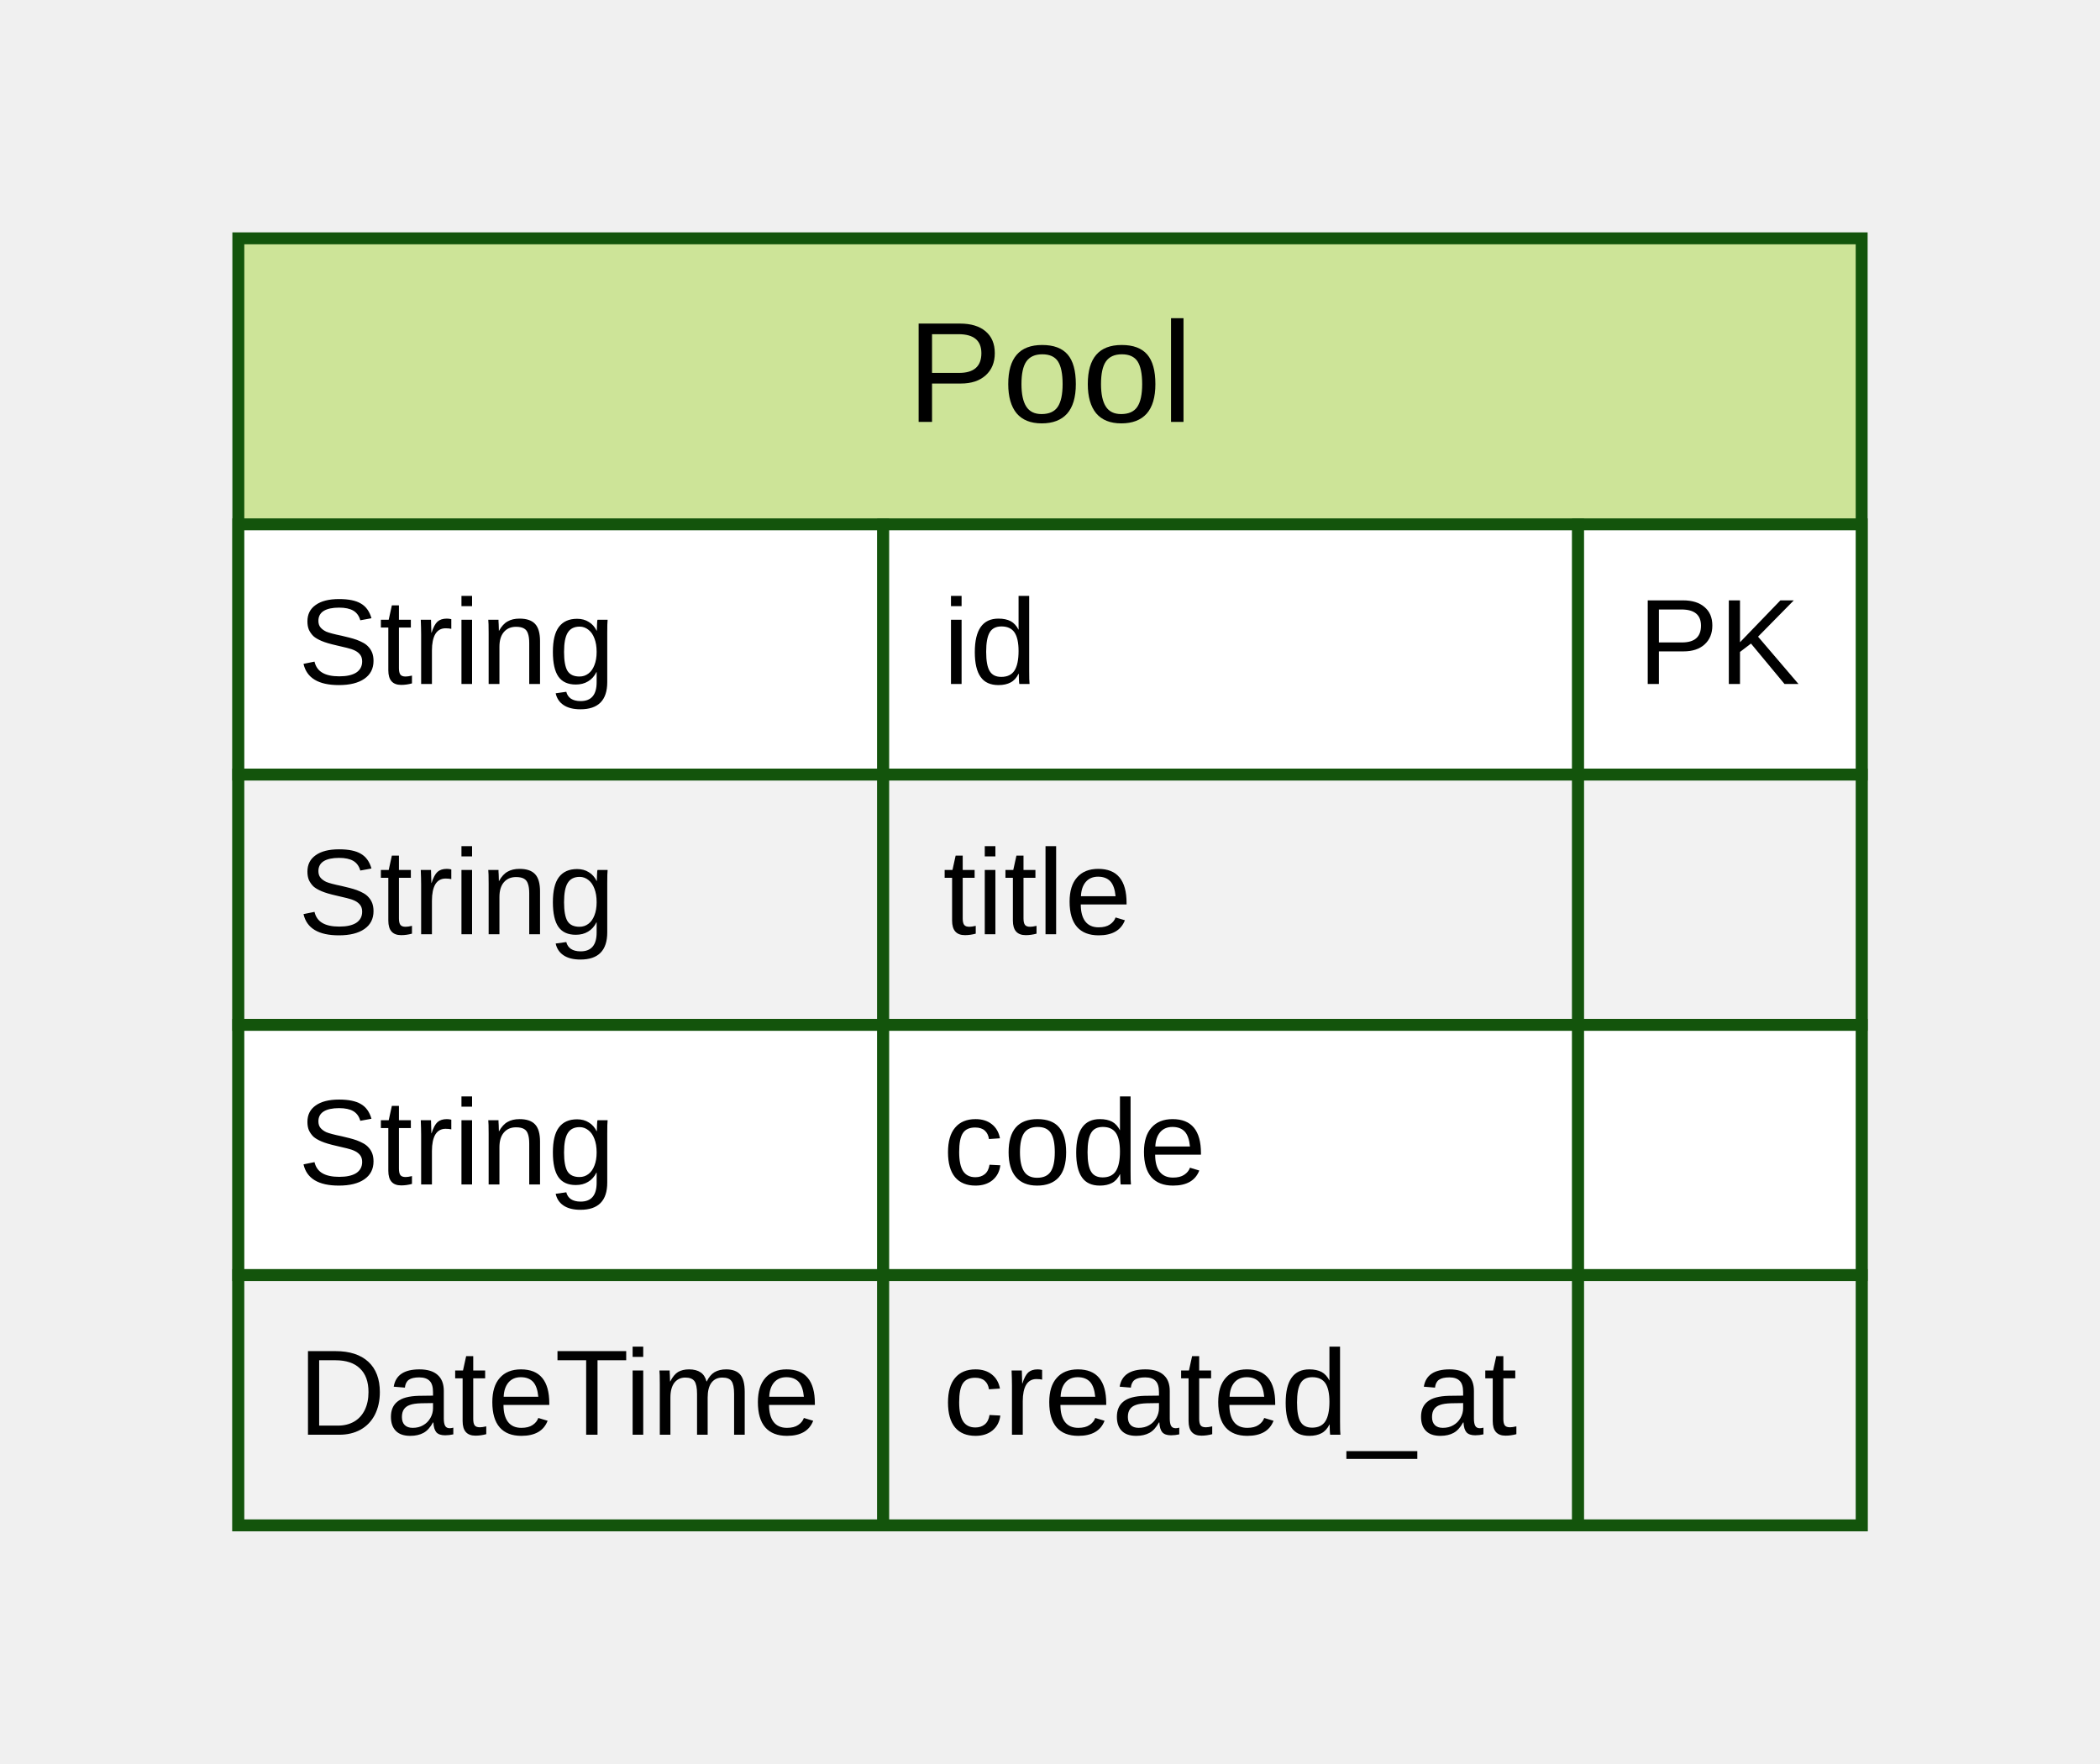
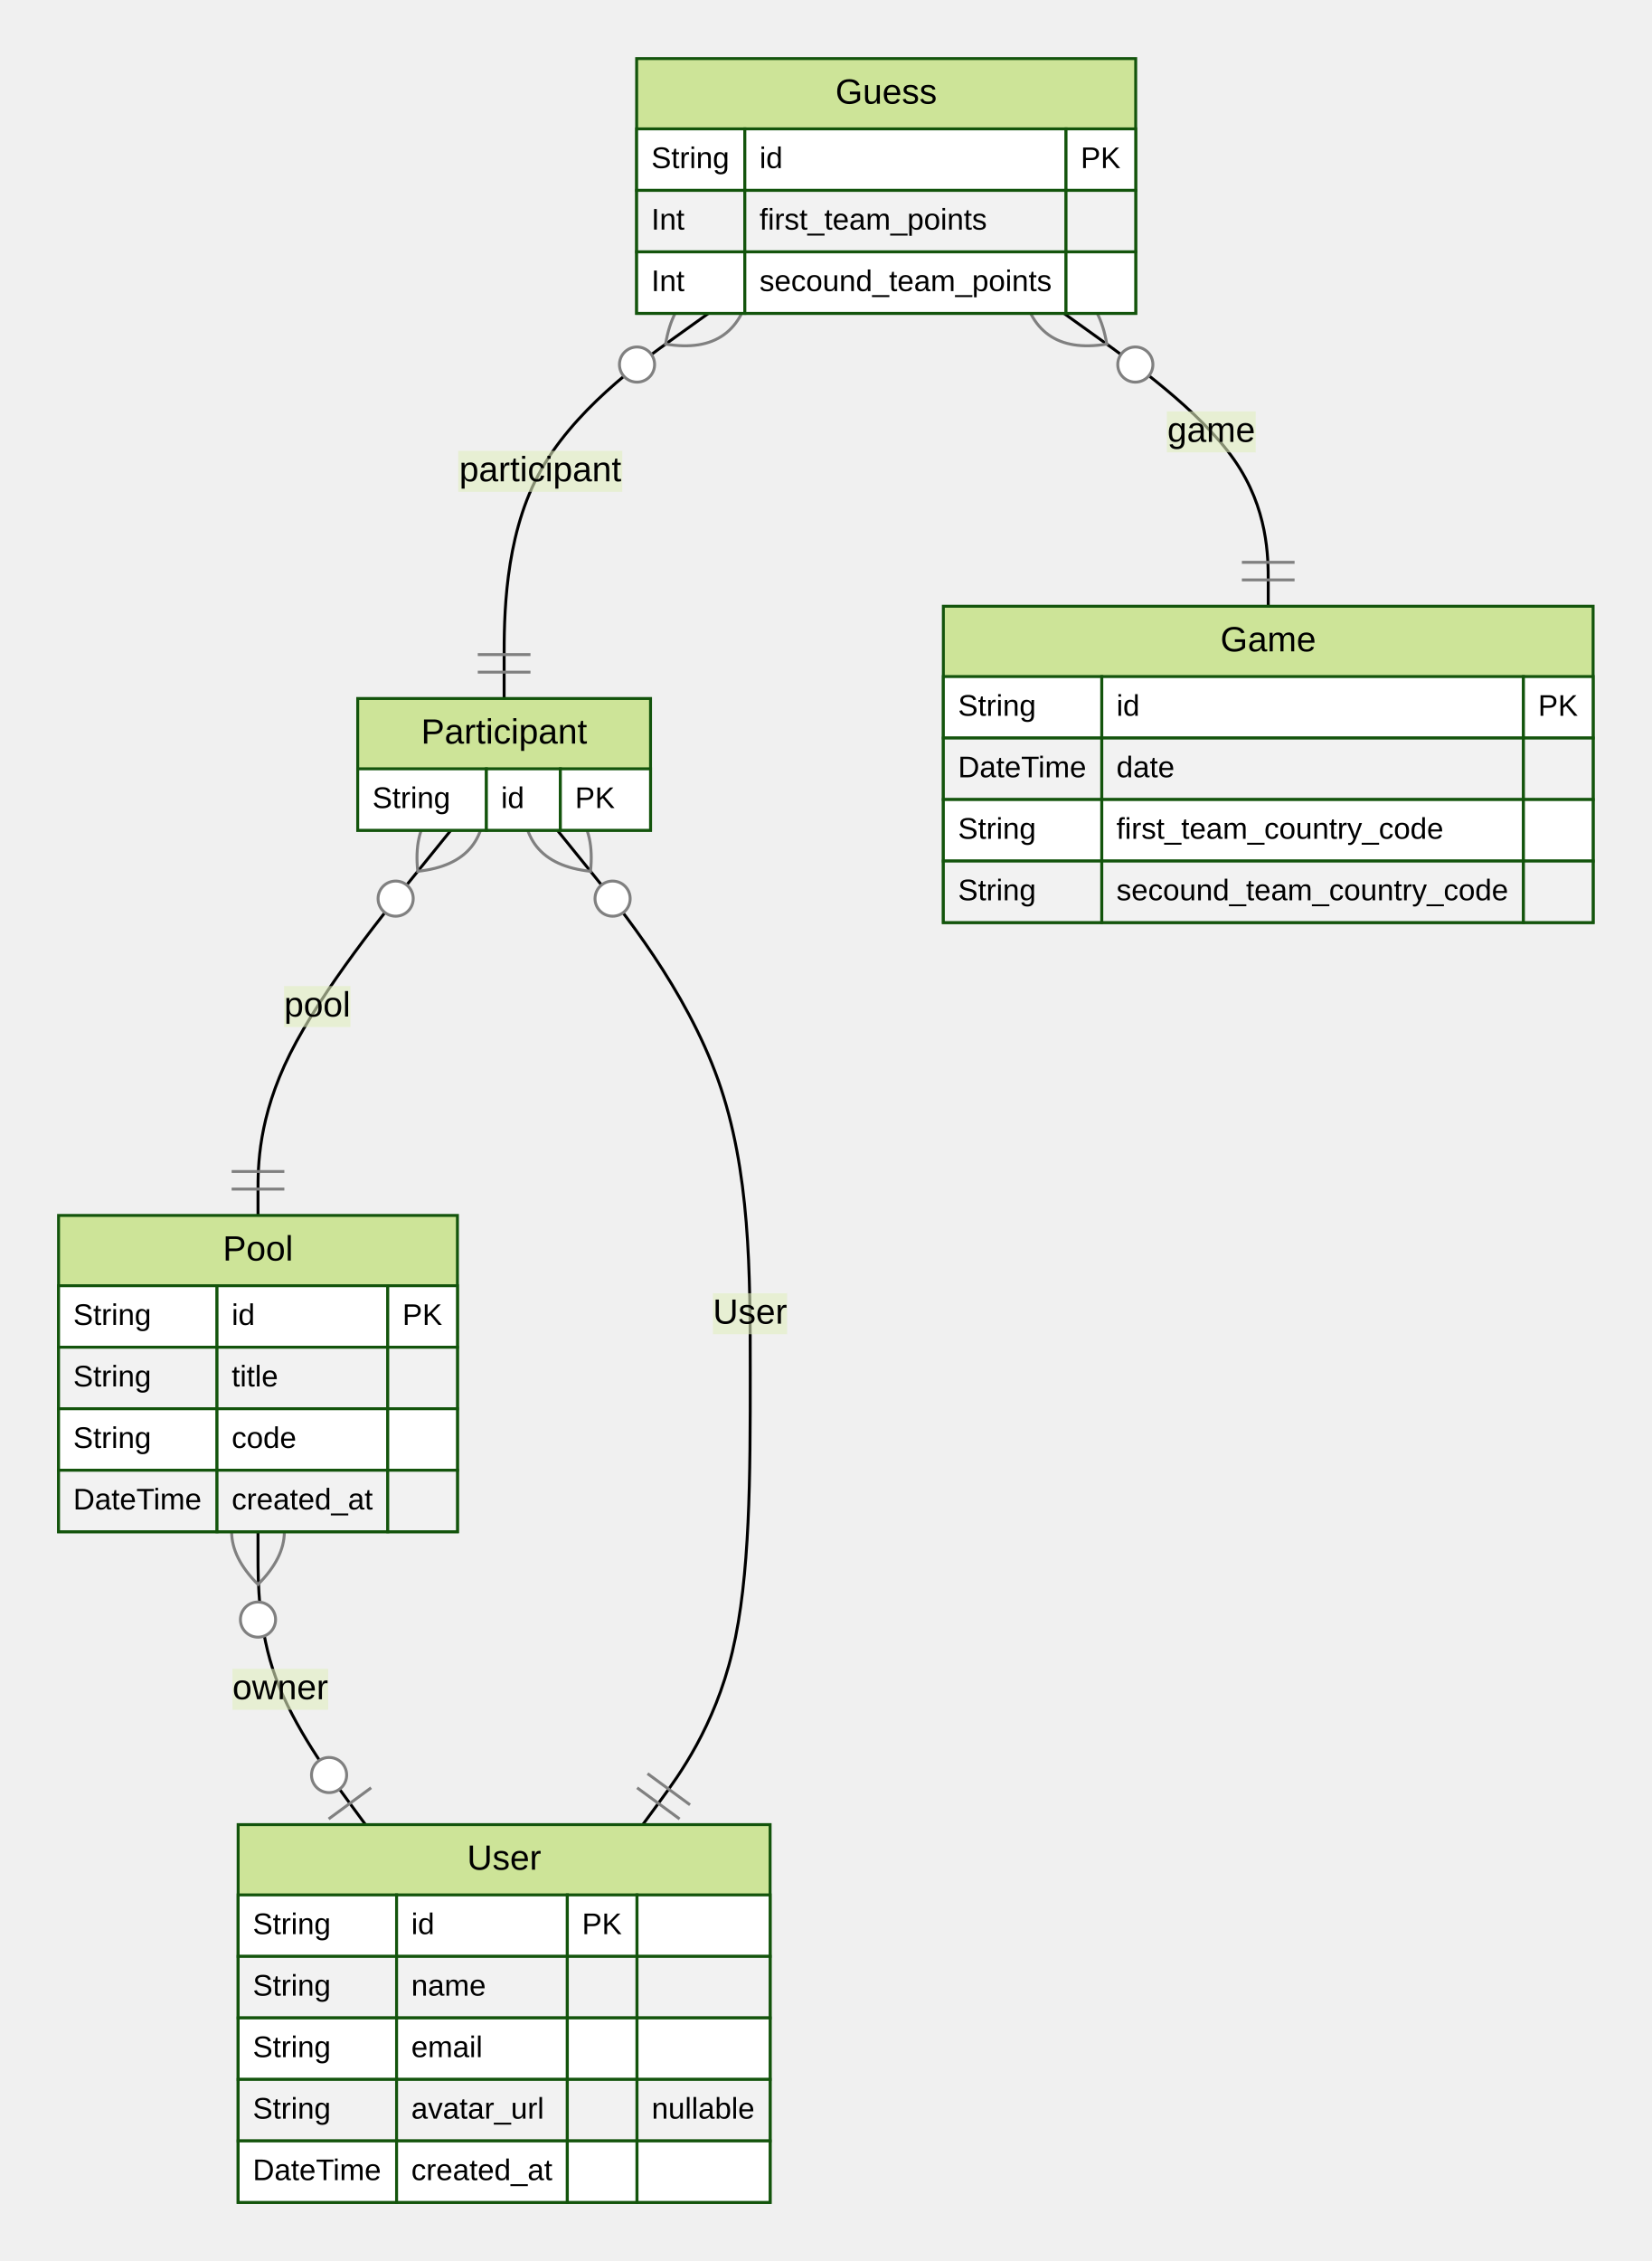
- <svg xmlns="http://www.w3.org/2000/svg" aria-labelledby="chart-title-mermaid-0 chart-desc-mermaid-0" role="img" viewBox="0 0 176.22 148" style="max-width: 176.22px; background-color: white;" width="100%" id="mermaid-0">
+ <svg xmlns="http://www.w3.org/2000/svg" aria-labelledby="chart-title-mermaid-0 chart-desc-mermaid-0" role="img" viewBox="0 0 564.068 772" style="max-width: 564.068px; background-color: white;" width="100%" id="mermaid-0">
  <style>#mermaid-0 {font-family:"trebuchet ms",verdana,arial,sans-serif;font-size:16px;fill:#000000;}#mermaid-0 .error-icon{fill:#552222;}#mermaid-0 .error-text{fill:#552222;stroke:#552222;}#mermaid-0 .edge-thickness-normal{stroke-width:2px;}#mermaid-0 .edge-thickness-thick{stroke-width:3.5px;}#mermaid-0 .edge-pattern-solid{stroke-dasharray:0;}#mermaid-0 .edge-pattern-dashed{stroke-dasharray:3;}#mermaid-0 .edge-pattern-dotted{stroke-dasharray:2;}#mermaid-0 .marker{fill:#000000;stroke:#000000;}#mermaid-0 .marker.cross{stroke:#000000;}#mermaid-0 svg{font-family:"trebuchet ms",verdana,arial,sans-serif;font-size:16px;}#mermaid-0 .entityBox{fill:#cde498;stroke:#13540c;}#mermaid-0 .attributeBoxOdd{fill:#ffffff;stroke:#13540c;}#mermaid-0 .attributeBoxEven{fill:#f2f2f2;stroke:#13540c;}#mermaid-0 .relationshipLabelBox{fill:hsl(78.158, 58.462%, 84.51%);opacity:0.7;background-color:hsl(78.158, 58.462%, 84.51%);}#mermaid-0 .relationshipLabelBox rect{opacity:0.5;}#mermaid-0 .relationshipLine{stroke:#000000;}#mermaid-0 :root{--mermaid-font-family:"trebuchet ms",verdana,arial,sans-serif;}</style>
  <g />
  <defs>
    <marker orient="auto" markerHeight="18" markerWidth="18" refY="9" refX="0" id="ONLY_ONE_START">
      <path d="M9,0 L9,18 M15,0 L15,18" fill="none" stroke="gray" />
    </marker>
  </defs>
  <defs>
    <marker orient="auto" markerHeight="18" markerWidth="18" refY="9" refX="18" id="ONLY_ONE_END">
      <path d="M3,0 L3,18 M9,0 L9,18" fill="none" stroke="gray" />
    </marker>
  </defs>
  <defs>
    <marker orient="auto" markerHeight="18" markerWidth="30" refY="9" refX="0" id="ZERO_OR_ONE_START">
      <circle r="6" cy="9" cx="21" fill="white" stroke="gray" />
      <path d="M9,0 L9,18" fill="none" stroke="gray" />
    </marker>
  </defs>
  <defs>
    <marker orient="auto" markerHeight="18" markerWidth="30" refY="9" refX="30" id="ZERO_OR_ONE_END">
      <circle r="6" cy="9" cx="9" fill="white" stroke="gray" />
      <path d="M21,0 L21,18" fill="none" stroke="gray" />
    </marker>
  </defs>
  <defs>
    <marker orient="auto" markerHeight="36" markerWidth="45" refY="18" refX="18" id="ONE_OR_MORE_START">
      <path d="M0,18 Q 18,0 36,18 Q 18,36 0,18 M42,9 L42,27" fill="none" stroke="gray" />
    </marker>
  </defs>
  <defs>
    <marker orient="auto" markerHeight="36" markerWidth="45" refY="18" refX="27" id="ONE_OR_MORE_END">
      <path d="M3,9 L3,27 M9,18 Q27,0 45,18 Q27,36 9,18" fill="none" stroke="gray" />
    </marker>
  </defs>
  <defs>
    <marker orient="auto" markerHeight="36" markerWidth="57" refY="18" refX="18" id="ZERO_OR_MORE_START">
      <circle r="6" cy="18" cx="48" fill="white" stroke="gray" />
      <path d="M0,18 Q18,0 36,18 Q18,36 0,18" fill="none" stroke="gray" />
    </marker>
  </defs>
  <defs>
    <marker orient="auto" markerHeight="36" markerWidth="57" refY="18" refX="39" id="ZERO_OR_MORE_END">
      <circle r="6" cy="18" cx="9" fill="white" stroke="gray" />
      <path d="M21,18 Q39,0 57,18 Q39,36 21,18" fill="none" stroke="gray" />
    </marker>
  </defs>
-   <g transform="translate(20,20 )" id="Pool">
+   <path marker-start="url(#ZERO_OR_MORE_START)" marker-end="url(#ZERO_OR_ONE_END)" fill="none" stroke="gray" d="M88.11,523L88.11,531.333C88.11,539.667,88.11,556.333,94.227,573C100.345,589.667,112.58,606.333,118.697,614.667L124.815,623" class="er relationshipLine" />
+   <path marker-start="url(#ZERO_OR_MORE_START)" marker-end="url(#ONLY_ONE_END)" fill="none" stroke="gray" d="M190.35,283.5L201.328,297.083C212.306,310.667,234.263,337.833,245.241,368.75C256.22,399.667,256.22,434.333,256.22,469C256.22,503.667,256.22,538.333,250.102,564C243.985,589.667,231.749,606.333,225.632,614.667L219.514,623" class="er relationshipLine" />
+   <path marker-start="url(#ZERO_OR_MORE_START)" marker-end="url(#ONLY_ONE_END)" fill="none" stroke="gray" d="M153.98,283.5L143.001,297.083C132.023,310.667,110.066,337.833,99.088,359.75C88.11,381.667,88.11,398.333,88.11,406.667L88.11,415" class="er relationshipLine" />
+   <path marker-start="url(#ZERO_OR_MORE_START)" marker-end="url(#ONLY_ONE_END)" fill="none" stroke="gray" d="M241.938,107L230.309,115.333C218.68,123.667,195.422,140.333,183.794,162.25C172.165,184.167,172.165,211.333,172.165,224.917L172.165,238.5" class="er relationshipLine" />
+   <path marker-start="url(#ZERO_OR_MORE_START)" marker-end="url(#ONLY_ONE_END)" fill="none" stroke="gray" d="M363.343,107L374.972,115.333C386.601,123.667,409.859,140.333,421.488,157C433.116,173.667,433.116,190.333,433.116,198.667L433.116,207" class="er relationshipLine" />
+   <g transform="translate(20,415 )" id="Pool">
    <rect height="108" width="136.22" y="0" x="0" stroke="gray" fill-opacity="100%" fill="honeydew" class="er entityBox" />
    <text transform="translate(68.1098,12)" style="font-family: &quot;trebuchet ms&quot;, verdana, arial, sans-serif;; font-size: 12px" text-anchor="middle" dominant-baseline="middle" y="0" x="0" id="entity-Pool" class="er entityLabel">Pool</text>
    <rect height="21" width="54.113" y="24" x="0" stroke="gray" fill-opacity="100%" fill="honeydew" class="er attributeBoxOdd" />
    <text transform="translate(5,34.5)" style="font-family: &quot;trebuchet ms&quot;, verdana, arial, sans-serif;; font-size: 10.2px" text-anchor="left" dominant-baseline="middle" y="0" x="0" id="entity-Pool-attr-1-type" class="er entityLabel">String</text>
    <rect height="21" width="58.311" y="24" x="54.113" stroke="gray" fill-opacity="100%" fill="honeydew" class="er attributeBoxOdd" />
    <text transform="translate(59.11313,34.5)" style="font-family: &quot;trebuchet ms&quot;, verdana, arial, sans-serif;; font-size: 10.2px" text-anchor="left" dominant-baseline="middle" y="0" x="0" id="entity-Pool-attr-1-name" class="er entityLabel">id</text>
    <rect height="21" width="23.795" y="24" x="112.425" stroke="gray" fill-opacity="100%" fill="honeydew" class="er attributeBoxOdd" />
    <text transform="translate(117.4246,34.5)" style="font-family: &quot;trebuchet ms&quot;, verdana, arial, sans-serif;; font-size: 10.2px" text-anchor="left" dominant-baseline="middle" y="0" x="0" id="entity-Pool-attr-1-key" class="er entityLabel">PK</text>
    <rect height="21" width="54.113" y="45" x="0" stroke="gray" fill-opacity="100%" fill="honeydew" class="er attributeBoxEven" />
    <text transform="translate(5,55.5)" style="font-family: &quot;trebuchet ms&quot;, verdana, arial, sans-serif;; font-size: 10.2px" text-anchor="left" dominant-baseline="middle" y="0" x="0" id="entity-Pool-attr-2-type" class="er entityLabel">String</text>
    <rect height="21" width="58.311" y="45" x="54.113" stroke="gray" fill-opacity="100%" fill="honeydew" class="er attributeBoxEven" />
    <text transform="translate(59.11313,55.5)" style="font-family: &quot;trebuchet ms&quot;, verdana, arial, sans-serif;; font-size: 10.2px" text-anchor="left" dominant-baseline="middle" y="0" x="0" id="entity-Pool-attr-2-name" class="er entityLabel">title</text>
    <rect height="21" width="23.795" y="45" x="112.425" stroke="gray" fill-opacity="100%" fill="honeydew" class="er attributeBoxEven" />
    <text transform="translate(117.4246,55.5)" style="font-family: &quot;trebuchet ms&quot;, verdana, arial, sans-serif;; font-size: 10.2px" text-anchor="left" dominant-baseline="middle" y="0" x="0" id="entity-Pool-attr-2-key" class="er entityLabel" />
    <rect height="21" width="54.113" y="66" x="0" stroke="gray" fill-opacity="100%" fill="honeydew" class="er attributeBoxOdd" />
    <text transform="translate(5,76.5)" style="font-family: &quot;trebuchet ms&quot;, verdana, arial, sans-serif;; font-size: 10.2px" text-anchor="left" dominant-baseline="middle" y="0" x="0" id="entity-Pool-attr-3-type" class="er entityLabel">String</text>
    <rect height="21" width="58.311" y="66" x="54.113" stroke="gray" fill-opacity="100%" fill="honeydew" class="er attributeBoxOdd" />
    <text transform="translate(59.11313,76.5)" style="font-family: &quot;trebuchet ms&quot;, verdana, arial, sans-serif;; font-size: 10.2px" text-anchor="left" dominant-baseline="middle" y="0" x="0" id="entity-Pool-attr-3-name" class="er entityLabel">code</text>
    <rect height="21" width="23.795" y="66" x="112.425" stroke="gray" fill-opacity="100%" fill="honeydew" class="er attributeBoxOdd" />
    <text transform="translate(117.4246,76.5)" style="font-family: &quot;trebuchet ms&quot;, verdana, arial, sans-serif;; font-size: 10.2px" text-anchor="left" dominant-baseline="middle" y="0" x="0" id="entity-Pool-attr-3-key" class="er entityLabel" />
    <rect height="21" width="54.113" y="87" x="0" stroke="gray" fill-opacity="100%" fill="honeydew" class="er attributeBoxEven" />
    <text transform="translate(5,97.5)" style="font-family: &quot;trebuchet ms&quot;, verdana, arial, sans-serif;; font-size: 10.2px" text-anchor="left" dominant-baseline="middle" y="0" x="0" id="entity-Pool-attr-4-type" class="er entityLabel">DateTime</text>
    <rect height="21" width="58.311" y="87" x="54.113" stroke="gray" fill-opacity="100%" fill="honeydew" class="er attributeBoxEven" />
    <text transform="translate(59.11313,97.5)" style="font-family: &quot;trebuchet ms&quot;, verdana, arial, sans-serif;; font-size: 10.2px" text-anchor="left" dominant-baseline="middle" y="0" x="0" id="entity-Pool-attr-4-name" class="er entityLabel">created_at</text>
    <rect height="21" width="23.795" y="87" x="112.425" stroke="gray" fill-opacity="100%" fill="honeydew" class="er attributeBoxEven" />
    <text transform="translate(117.4246,97.5)" style="font-family: &quot;trebuchet ms&quot;, verdana, arial, sans-serif;; font-size: 10.2px" text-anchor="left" dominant-baseline="middle" y="0" x="0" id="entity-Pool-attr-4-key" class="er entityLabel" />
  </g>
+   <g transform="translate(122.1647,238.5 )" id="Participant">
+     <rect height="45" width="100" y="0" x="0" stroke="gray" fill-opacity="100%" fill="honeydew" class="er entityBox" />
+     <text transform="translate(50,12)" style="font-family: &quot;trebuchet ms&quot;, verdana, arial, sans-serif;; font-size: 12px" text-anchor="middle" dominant-baseline="middle" y="0" x="0" id="entity-Participant" class="er entityLabel">Participant</text>
+     <rect height="21" width="43.945" y="24" x="0" stroke="gray" fill-opacity="100%" fill="honeydew" class="er attributeBoxOdd" />
+     <text transform="translate(5,34.5)" style="font-family: &quot;trebuchet ms&quot;, verdana, arial, sans-serif;; font-size: 10.2px" text-anchor="left" dominant-baseline="middle" y="0" x="0" id="entity-Participant-attr-1-type" class="er entityLabel">String</text>
+     <rect height="21" width="25.262" y="24" x="43.945" stroke="gray" fill-opacity="100%" fill="honeydew" class="er attributeBoxOdd" />
+     <text transform="translate(48.94526,34.5)" style="font-family: &quot;trebuchet ms&quot;, verdana, arial, sans-serif;; font-size: 10.2px" text-anchor="left" dominant-baseline="middle" y="0" x="0" id="entity-Participant-attr-1-name" class="er entityLabel">id</text>
+     <rect height="21" width="30.793" y="24" x="69.207" stroke="gray" fill-opacity="100%" fill="honeydew" class="er attributeBoxOdd" />
+     <text transform="translate(74.20681,34.5)" style="font-family: &quot;trebuchet ms&quot;, verdana, arial, sans-serif;; font-size: 10.2px" text-anchor="left" dominant-baseline="middle" y="0" x="0" id="entity-Participant-attr-1-key" class="er entityLabel">PK</text>
+   </g>
+   <g transform="translate(81.32829,623 )" id="User">
+     <rect height="129" width="181.673" y="0" x="0" stroke="gray" fill-opacity="100%" fill="honeydew" class="er entityBox" />
+     <text transform="translate(90.83641,12)" style="font-family: &quot;trebuchet ms&quot;, verdana, arial, sans-serif;; font-size: 12px" text-anchor="middle" dominant-baseline="middle" y="0" x="0" id="entity-User" class="er entityLabel">User</text>
+     <rect height="21" width="54.113" y="24" x="0" stroke="gray" fill-opacity="100%" fill="honeydew" class="er attributeBoxOdd" />
+     <text transform="translate(5,34.5)" style="font-family: &quot;trebuchet ms&quot;, verdana, arial, sans-serif;; font-size: 10.2px" text-anchor="left" dominant-baseline="middle" y="0" x="0" id="entity-User-attr-1-type" class="er entityLabel">String</text>
+     <rect height="21" width="58.311" y="24" x="54.113" stroke="gray" fill-opacity="100%" fill="honeydew" class="er attributeBoxOdd" />
+     <text transform="translate(59.11313,34.5)" style="font-family: &quot;trebuchet ms&quot;, verdana, arial, sans-serif;; font-size: 10.2px" text-anchor="left" dominant-baseline="middle" y="0" x="0" id="entity-User-attr-1-name" class="er entityLabel">id</text>
+     <rect height="21" width="23.795" y="24" x="112.425" stroke="gray" fill-opacity="100%" fill="honeydew" class="er attributeBoxOdd" />
+     <text transform="translate(117.4246,34.5)" style="font-family: &quot;trebuchet ms&quot;, verdana, arial, sans-serif;; font-size: 10.2px" text-anchor="left" dominant-baseline="middle" y="0" x="0" id="entity-User-attr-1-key" class="er entityLabel">PK</text>
+     <rect height="21" width="45.453" y="24" x="136.22" stroke="gray" fill-opacity="100%" fill="honeydew" class="er attributeBoxOdd" />
+     <text transform="translate(141.2196,34.5)" style="font-family: &quot;trebuchet ms&quot;, verdana, arial, sans-serif;; font-size: 10.2px" text-anchor="left" dominant-baseline="middle" y="0" x="0" id="entity-User-attr-1-comment" class="er entityLabel" />
+     <rect height="21" width="54.113" y="45" x="0" stroke="gray" fill-opacity="100%" fill="honeydew" class="er attributeBoxEven" />
+     <text transform="translate(5,55.5)" style="font-family: &quot;trebuchet ms&quot;, verdana, arial, sans-serif;; font-size: 10.2px" text-anchor="left" dominant-baseline="middle" y="0" x="0" id="entity-User-attr-2-type" class="er entityLabel">String</text>
+     <rect height="21" width="58.311" y="45" x="54.113" stroke="gray" fill-opacity="100%" fill="honeydew" class="er attributeBoxEven" />
+     <text transform="translate(59.11313,55.5)" style="font-family: &quot;trebuchet ms&quot;, verdana, arial, sans-serif;; font-size: 10.2px" text-anchor="left" dominant-baseline="middle" y="0" x="0" id="entity-User-attr-2-name" class="er entityLabel">name</text>
+     <rect height="21" width="23.795" y="45" x="112.425" stroke="gray" fill-opacity="100%" fill="honeydew" class="er attributeBoxEven" />
+     <text transform="translate(117.4246,55.5)" style="font-family: &quot;trebuchet ms&quot;, verdana, arial, sans-serif;; font-size: 10.2px" text-anchor="left" dominant-baseline="middle" y="0" x="0" id="entity-User-attr-2-key" class="er entityLabel" />
+     <rect height="21" width="45.453" y="45" x="136.22" stroke="gray" fill-opacity="100%" fill="honeydew" class="er attributeBoxEven" />
+     <text transform="translate(141.2196,55.5)" style="font-family: &quot;trebuchet ms&quot;, verdana, arial, sans-serif;; font-size: 10.2px" text-anchor="left" dominant-baseline="middle" y="0" x="0" id="entity-User-attr-2-comment" class="er entityLabel" />
+     <rect height="21" width="54.113" y="66" x="0" stroke="gray" fill-opacity="100%" fill="honeydew" class="er attributeBoxOdd" />
+     <text transform="translate(5,76.5)" style="font-family: &quot;trebuchet ms&quot;, verdana, arial, sans-serif;; font-size: 10.2px" text-anchor="left" dominant-baseline="middle" y="0" x="0" id="entity-User-attr-3-type" class="er entityLabel">String</text>
+     <rect height="21" width="58.311" y="66" x="54.113" stroke="gray" fill-opacity="100%" fill="honeydew" class="er attributeBoxOdd" />
+     <text transform="translate(59.11313,76.5)" style="font-family: &quot;trebuchet ms&quot;, verdana, arial, sans-serif;; font-size: 10.2px" text-anchor="left" dominant-baseline="middle" y="0" x="0" id="entity-User-attr-3-name" class="er entityLabel">email</text>
+     <rect height="21" width="23.795" y="66" x="112.425" stroke="gray" fill-opacity="100%" fill="honeydew" class="er attributeBoxOdd" />
+     <text transform="translate(117.4246,76.5)" style="font-family: &quot;trebuchet ms&quot;, verdana, arial, sans-serif;; font-size: 10.2px" text-anchor="left" dominant-baseline="middle" y="0" x="0" id="entity-User-attr-3-key" class="er entityLabel" />
+     <rect height="21" width="45.453" y="66" x="136.22" stroke="gray" fill-opacity="100%" fill="honeydew" class="er attributeBoxOdd" />
+     <text transform="translate(141.2196,76.5)" style="font-family: &quot;trebuchet ms&quot;, verdana, arial, sans-serif;; font-size: 10.2px" text-anchor="left" dominant-baseline="middle" y="0" x="0" id="entity-User-attr-3-comment" class="er entityLabel" />
+     <rect height="21" width="54.113" y="87" x="0" stroke="gray" fill-opacity="100%" fill="honeydew" class="er attributeBoxEven" />
+     <text transform="translate(5,97.5)" style="font-family: &quot;trebuchet ms&quot;, verdana, arial, sans-serif;; font-size: 10.2px" text-anchor="left" dominant-baseline="middle" y="0" x="0" id="entity-User-attr-4-type" class="er entityLabel">String</text>
+     <rect height="21" width="58.311" y="87" x="54.113" stroke="gray" fill-opacity="100%" fill="honeydew" class="er attributeBoxEven" />
+     <text transform="translate(59.11313,97.5)" style="font-family: &quot;trebuchet ms&quot;, verdana, arial, sans-serif;; font-size: 10.2px" text-anchor="left" dominant-baseline="middle" y="0" x="0" id="entity-User-attr-4-name" class="er entityLabel">avatar_url</text>
+     <rect height="21" width="23.795" y="87" x="112.425" stroke="gray" fill-opacity="100%" fill="honeydew" class="er attributeBoxEven" />
+     <text transform="translate(117.4246,97.5)" style="font-family: &quot;trebuchet ms&quot;, verdana, arial, sans-serif;; font-size: 10.2px" text-anchor="left" dominant-baseline="middle" y="0" x="0" id="entity-User-attr-4-key" class="er entityLabel" />
+     <rect height="21" width="45.453" y="87" x="136.22" stroke="gray" fill-opacity="100%" fill="honeydew" class="er attributeBoxEven" />
+     <text transform="translate(141.2196,97.5)" style="font-family: &quot;trebuchet ms&quot;, verdana, arial, sans-serif;; font-size: 10.2px" text-anchor="left" dominant-baseline="middle" y="0" x="0" id="entity-User-attr-4-comment" class="er entityLabel">nullable</text>
+     <rect height="21" width="54.113" y="108" x="0" stroke="gray" fill-opacity="100%" fill="honeydew" class="er attributeBoxOdd" />
+     <text transform="translate(5,118.5)" style="font-family: &quot;trebuchet ms&quot;, verdana, arial, sans-serif;; font-size: 10.2px" text-anchor="left" dominant-baseline="middle" y="0" x="0" id="entity-User-attr-5-type" class="er entityLabel">DateTime</text>
+     <rect height="21" width="58.311" y="108" x="54.113" stroke="gray" fill-opacity="100%" fill="honeydew" class="er attributeBoxOdd" />
+     <text transform="translate(59.11313,118.5)" style="font-family: &quot;trebuchet ms&quot;, verdana, arial, sans-serif;; font-size: 10.2px" text-anchor="left" dominant-baseline="middle" y="0" x="0" id="entity-User-attr-5-name" class="er entityLabel">created_at</text>
+     <rect height="21" width="23.795" y="108" x="112.425" stroke="gray" fill-opacity="100%" fill="honeydew" class="er attributeBoxOdd" />
+     <text transform="translate(117.4246,118.5)" style="font-family: &quot;trebuchet ms&quot;, verdana, arial, sans-serif;; font-size: 10.2px" text-anchor="left" dominant-baseline="middle" y="0" x="0" id="entity-User-attr-5-key" class="er entityLabel" />
+     <rect height="21" width="45.453" y="108" x="136.22" stroke="gray" fill-opacity="100%" fill="honeydew" class="er attributeBoxOdd" />
+     <text transform="translate(141.2196,118.5)" style="font-family: &quot;trebuchet ms&quot;, verdana, arial, sans-serif;; font-size: 10.2px" text-anchor="left" dominant-baseline="middle" y="0" x="0" id="entity-User-attr-5-comment" class="er entityLabel" />
+   </g>
+   <g transform="translate(322.1647,207 )" id="Game">
+     <rect height="108" width="221.904" y="0" x="0" stroke="gray" fill-opacity="100%" fill="honeydew" class="er entityBox" />
+     <text transform="translate(110.9518,12)" style="font-family: &quot;trebuchet ms&quot;, verdana, arial, sans-serif;; font-size: 12px" text-anchor="middle" dominant-baseline="middle" y="0" x="0" id="entity-Game" class="er entityLabel">Game</text>
+     <rect height="21" width="54.113" y="24" x="0" stroke="gray" fill-opacity="100%" fill="honeydew" class="er attributeBoxOdd" />
+     <text transform="translate(5,34.5)" style="font-family: &quot;trebuchet ms&quot;, verdana, arial, sans-serif;; font-size: 10.2px" text-anchor="left" dominant-baseline="middle" y="0" x="0" id="entity-Game-attr-1-type" class="er entityLabel">String</text>
+     <rect height="21" width="143.995" y="24" x="54.113" stroke="gray" fill-opacity="100%" fill="honeydew" class="er attributeBoxOdd" />
+     <text transform="translate(59.11313,34.5)" style="font-family: &quot;trebuchet ms&quot;, verdana, arial, sans-serif;; font-size: 10.2px" text-anchor="left" dominant-baseline="middle" y="0" x="0" id="entity-Game-attr-1-name" class="er entityLabel">id</text>
+     <rect height="21" width="23.795" y="24" x="198.109" stroke="gray" fill-opacity="100%" fill="honeydew" class="er attributeBoxOdd" />
+     <text transform="translate(203.1085,34.5)" style="font-family: &quot;trebuchet ms&quot;, verdana, arial, sans-serif;; font-size: 10.2px" text-anchor="left" dominant-baseline="middle" y="0" x="0" id="entity-Game-attr-1-key" class="er entityLabel">PK</text>
+     <rect height="21" width="54.113" y="45" x="0" stroke="gray" fill-opacity="100%" fill="honeydew" class="er attributeBoxEven" />
+     <text transform="translate(5,55.5)" style="font-family: &quot;trebuchet ms&quot;, verdana, arial, sans-serif;; font-size: 10.2px" text-anchor="left" dominant-baseline="middle" y="0" x="0" id="entity-Game-attr-2-type" class="er entityLabel">DateTime</text>
+     <rect height="21" width="143.995" y="45" x="54.113" stroke="gray" fill-opacity="100%" fill="honeydew" class="er attributeBoxEven" />
+     <text transform="translate(59.11313,55.5)" style="font-family: &quot;trebuchet ms&quot;, verdana, arial, sans-serif;; font-size: 10.2px" text-anchor="left" dominant-baseline="middle" y="0" x="0" id="entity-Game-attr-2-name" class="er entityLabel">date</text>
+     <rect height="21" width="23.795" y="45" x="198.109" stroke="gray" fill-opacity="100%" fill="honeydew" class="er attributeBoxEven" />
+     <text transform="translate(203.1085,55.5)" style="font-family: &quot;trebuchet ms&quot;, verdana, arial, sans-serif;; font-size: 10.2px" text-anchor="left" dominant-baseline="middle" y="0" x="0" id="entity-Game-attr-2-key" class="er entityLabel" />
+     <rect height="21" width="54.113" y="66" x="0" stroke="gray" fill-opacity="100%" fill="honeydew" class="er attributeBoxOdd" />
+     <text transform="translate(5,76.5)" style="font-family: &quot;trebuchet ms&quot;, verdana, arial, sans-serif;; font-size: 10.2px" text-anchor="left" dominant-baseline="middle" y="0" x="0" id="entity-Game-attr-3-type" class="er entityLabel">String</text>
+     <rect height="21" width="143.995" y="66" x="54.113" stroke="gray" fill-opacity="100%" fill="honeydew" class="er attributeBoxOdd" />
+     <text transform="translate(59.11313,76.5)" style="font-family: &quot;trebuchet ms&quot;, verdana, arial, sans-serif;; font-size: 10.2px" text-anchor="left" dominant-baseline="middle" y="0" x="0" id="entity-Game-attr-3-name" class="er entityLabel">first_team_country_code</text>
+     <rect height="21" width="23.795" y="66" x="198.109" stroke="gray" fill-opacity="100%" fill="honeydew" class="er attributeBoxOdd" />
+     <text transform="translate(203.1085,76.5)" style="font-family: &quot;trebuchet ms&quot;, verdana, arial, sans-serif;; font-size: 10.2px" text-anchor="left" dominant-baseline="middle" y="0" x="0" id="entity-Game-attr-3-key" class="er entityLabel" />
+     <rect height="21" width="54.113" y="87" x="0" stroke="gray" fill-opacity="100%" fill="honeydew" class="er attributeBoxEven" />
+     <text transform="translate(5,97.5)" style="font-family: &quot;trebuchet ms&quot;, verdana, arial, sans-serif;; font-size: 10.2px" text-anchor="left" dominant-baseline="middle" y="0" x="0" id="entity-Game-attr-4-type" class="er entityLabel">String</text>
+     <rect height="21" width="143.995" y="87" x="54.113" stroke="gray" fill-opacity="100%" fill="honeydew" class="er attributeBoxEven" />
+     <text transform="translate(59.11313,97.5)" style="font-family: &quot;trebuchet ms&quot;, verdana, arial, sans-serif;; font-size: 10.2px" text-anchor="left" dominant-baseline="middle" y="0" x="0" id="entity-Game-attr-4-name" class="er entityLabel">secound_team_country_code</text>
+     <rect height="21" width="23.795" y="87" x="198.109" stroke="gray" fill-opacity="100%" fill="honeydew" class="er attributeBoxEven" />
+     <text transform="translate(203.1085,97.5)" style="font-family: &quot;trebuchet ms&quot;, verdana, arial, sans-serif;; font-size: 10.2px" text-anchor="left" dominant-baseline="middle" y="0" x="0" id="entity-Game-attr-4-key" class="er entityLabel" />
+   </g>
+   <g transform="translate(217.4258,20 )" id="Guess">
+     <rect height="87" width="170.43" y="0" x="0" stroke="gray" fill-opacity="100%" fill="honeydew" class="er entityBox" />
+     <text transform="translate(85.21477,12)" style="font-family: &quot;trebuchet ms&quot;, verdana, arial, sans-serif;; font-size: 12px" text-anchor="middle" dominant-baseline="middle" y="0" x="0" id="entity-Guess" class="er entityLabel">Guess</text>
+     <rect height="21" width="36.947" y="24" x="0" stroke="gray" fill-opacity="100%" fill="honeydew" class="er attributeBoxOdd" />
+     <text transform="translate(5,34.5)" style="font-family: &quot;trebuchet ms&quot;, verdana, arial, sans-serif;; font-size: 10.2px" text-anchor="left" dominant-baseline="middle" y="0" x="0" id="entity-Guess-attr-1-type" class="er entityLabel">String</text>
+     <rect height="21" width="109.688" y="24" x="36.947" stroke="gray" fill-opacity="100%" fill="honeydew" class="er attributeBoxOdd" />
+     <text transform="translate(41.94705,34.5)" style="font-family: &quot;trebuchet ms&quot;, verdana, arial, sans-serif;; font-size: 10.2px" text-anchor="left" dominant-baseline="middle" y="0" x="0" id="entity-Guess-attr-1-name" class="er entityLabel">id</text>
+     <rect height="21" width="23.795" y="24" x="146.635" stroke="gray" fill-opacity="100%" fill="honeydew" class="er attributeBoxOdd" />
+     <text transform="translate(151.6346,34.5)" style="font-family: &quot;trebuchet ms&quot;, verdana, arial, sans-serif;; font-size: 10.2px" text-anchor="left" dominant-baseline="middle" y="0" x="0" id="entity-Guess-attr-1-key" class="er entityLabel">PK</text>
+     <rect height="21" width="36.947" y="45" x="0" stroke="gray" fill-opacity="100%" fill="honeydew" class="er attributeBoxEven" />
+     <text transform="translate(5,55.5)" style="font-family: &quot;trebuchet ms&quot;, verdana, arial, sans-serif;; font-size: 10.2px" text-anchor="left" dominant-baseline="middle" y="0" x="0" id="entity-Guess-attr-2-type" class="er entityLabel">Int</text>
+     <rect height="21" width="109.688" y="45" x="36.947" stroke="gray" fill-opacity="100%" fill="honeydew" class="er attributeBoxEven" />
+     <text transform="translate(41.94705,55.5)" style="font-family: &quot;trebuchet ms&quot;, verdana, arial, sans-serif;; font-size: 10.2px" text-anchor="left" dominant-baseline="middle" y="0" x="0" id="entity-Guess-attr-2-name" class="er entityLabel">first_team_points</text>
+     <rect height="21" width="23.795" y="45" x="146.635" stroke="gray" fill-opacity="100%" fill="honeydew" class="er attributeBoxEven" />
+     <text transform="translate(151.6346,55.5)" style="font-family: &quot;trebuchet ms&quot;, verdana, arial, sans-serif;; font-size: 10.2px" text-anchor="left" dominant-baseline="middle" y="0" x="0" id="entity-Guess-attr-2-key" class="er entityLabel" />
+     <rect height="21" width="36.947" y="66" x="0" stroke="gray" fill-opacity="100%" fill="honeydew" class="er attributeBoxOdd" />
+     <text transform="translate(5,76.5)" style="font-family: &quot;trebuchet ms&quot;, verdana, arial, sans-serif;; font-size: 10.2px" text-anchor="left" dominant-baseline="middle" y="0" x="0" id="entity-Guess-attr-3-type" class="er entityLabel">Int</text>
+     <rect height="21" width="109.688" y="66" x="36.947" stroke="gray" fill-opacity="100%" fill="honeydew" class="er attributeBoxOdd" />
+     <text transform="translate(41.94705,76.5)" style="font-family: &quot;trebuchet ms&quot;, verdana, arial, sans-serif;; font-size: 10.2px" text-anchor="left" dominant-baseline="middle" y="0" x="0" id="entity-Guess-attr-3-name" class="er entityLabel">secound_team_points</text>
+     <rect height="21" width="23.795" y="66" x="146.635" stroke="gray" fill-opacity="100%" fill="honeydew" class="er attributeBoxOdd" />
+     <text transform="translate(151.6346,76.5)" style="font-family: &quot;trebuchet ms&quot;, verdana, arial, sans-serif;; font-size: 10.2px" text-anchor="left" dominant-baseline="middle" y="0" x="0" id="entity-Guess-attr-3-key" class="er entityLabel" />
+   </g>
+   <rect fill-opacity="85%" fill="white" height="14" width="32.688" y="569.785" x="79.375" class="er relationshipLabelBox" />
+   <text style="font-family: &quot;trebuchet ms&quot;, verdana, arial, sans-serif;; font-size: 12px" dominant-baseline="middle" text-anchor="middle" y="576.785" x="95.718" id="rel1" class="er relationshipLabel">owner</text>
+   <rect fill-opacity="85%" fill="white" height="14" width="25.344" y="441.563" x="243.464" class="er relationshipLabelBox" />
+   <text style="font-family: &quot;trebuchet ms&quot;, verdana, arial, sans-serif;; font-size: 12px" dominant-baseline="middle" text-anchor="middle" y="448.563" x="256.136" id="rel2" class="er relationshipLabel">User</text>
+   <rect fill-opacity="85%" fill="white" height="14" width="22.688" y="336.684" x="97.011" class="er relationshipLabelBox" />
+   <text style="font-family: &quot;trebuchet ms&quot;, verdana, arial, sans-serif;; font-size: 12px" dominant-baseline="middle" text-anchor="middle" y="343.684" x="108.355" id="rel3" class="er relationshipLabel">pool</text>
+   <rect fill-opacity="85%" fill="white" height="14" width="56.031" y="153.936" x="156.493" class="er relationshipLabelBox" />
+   <text style="font-family: &quot;trebuchet ms&quot;, verdana, arial, sans-serif;; font-size: 12px" dominant-baseline="middle" text-anchor="middle" y="160.936" x="184.508" id="rel4" class="er relationshipLabel">participant</text>
+   <rect fill-opacity="85%" fill="white" height="14" width="30.344" y="140.465" x="398.501" class="er relationshipLabelBox" />
+   <text style="font-family: &quot;trebuchet ms&quot;, verdana, arial, sans-serif;; font-size: 12px" dominant-baseline="middle" text-anchor="middle" y="147.465" x="413.673" id="rel5" class="er relationshipLabel">game</text>
</svg>
